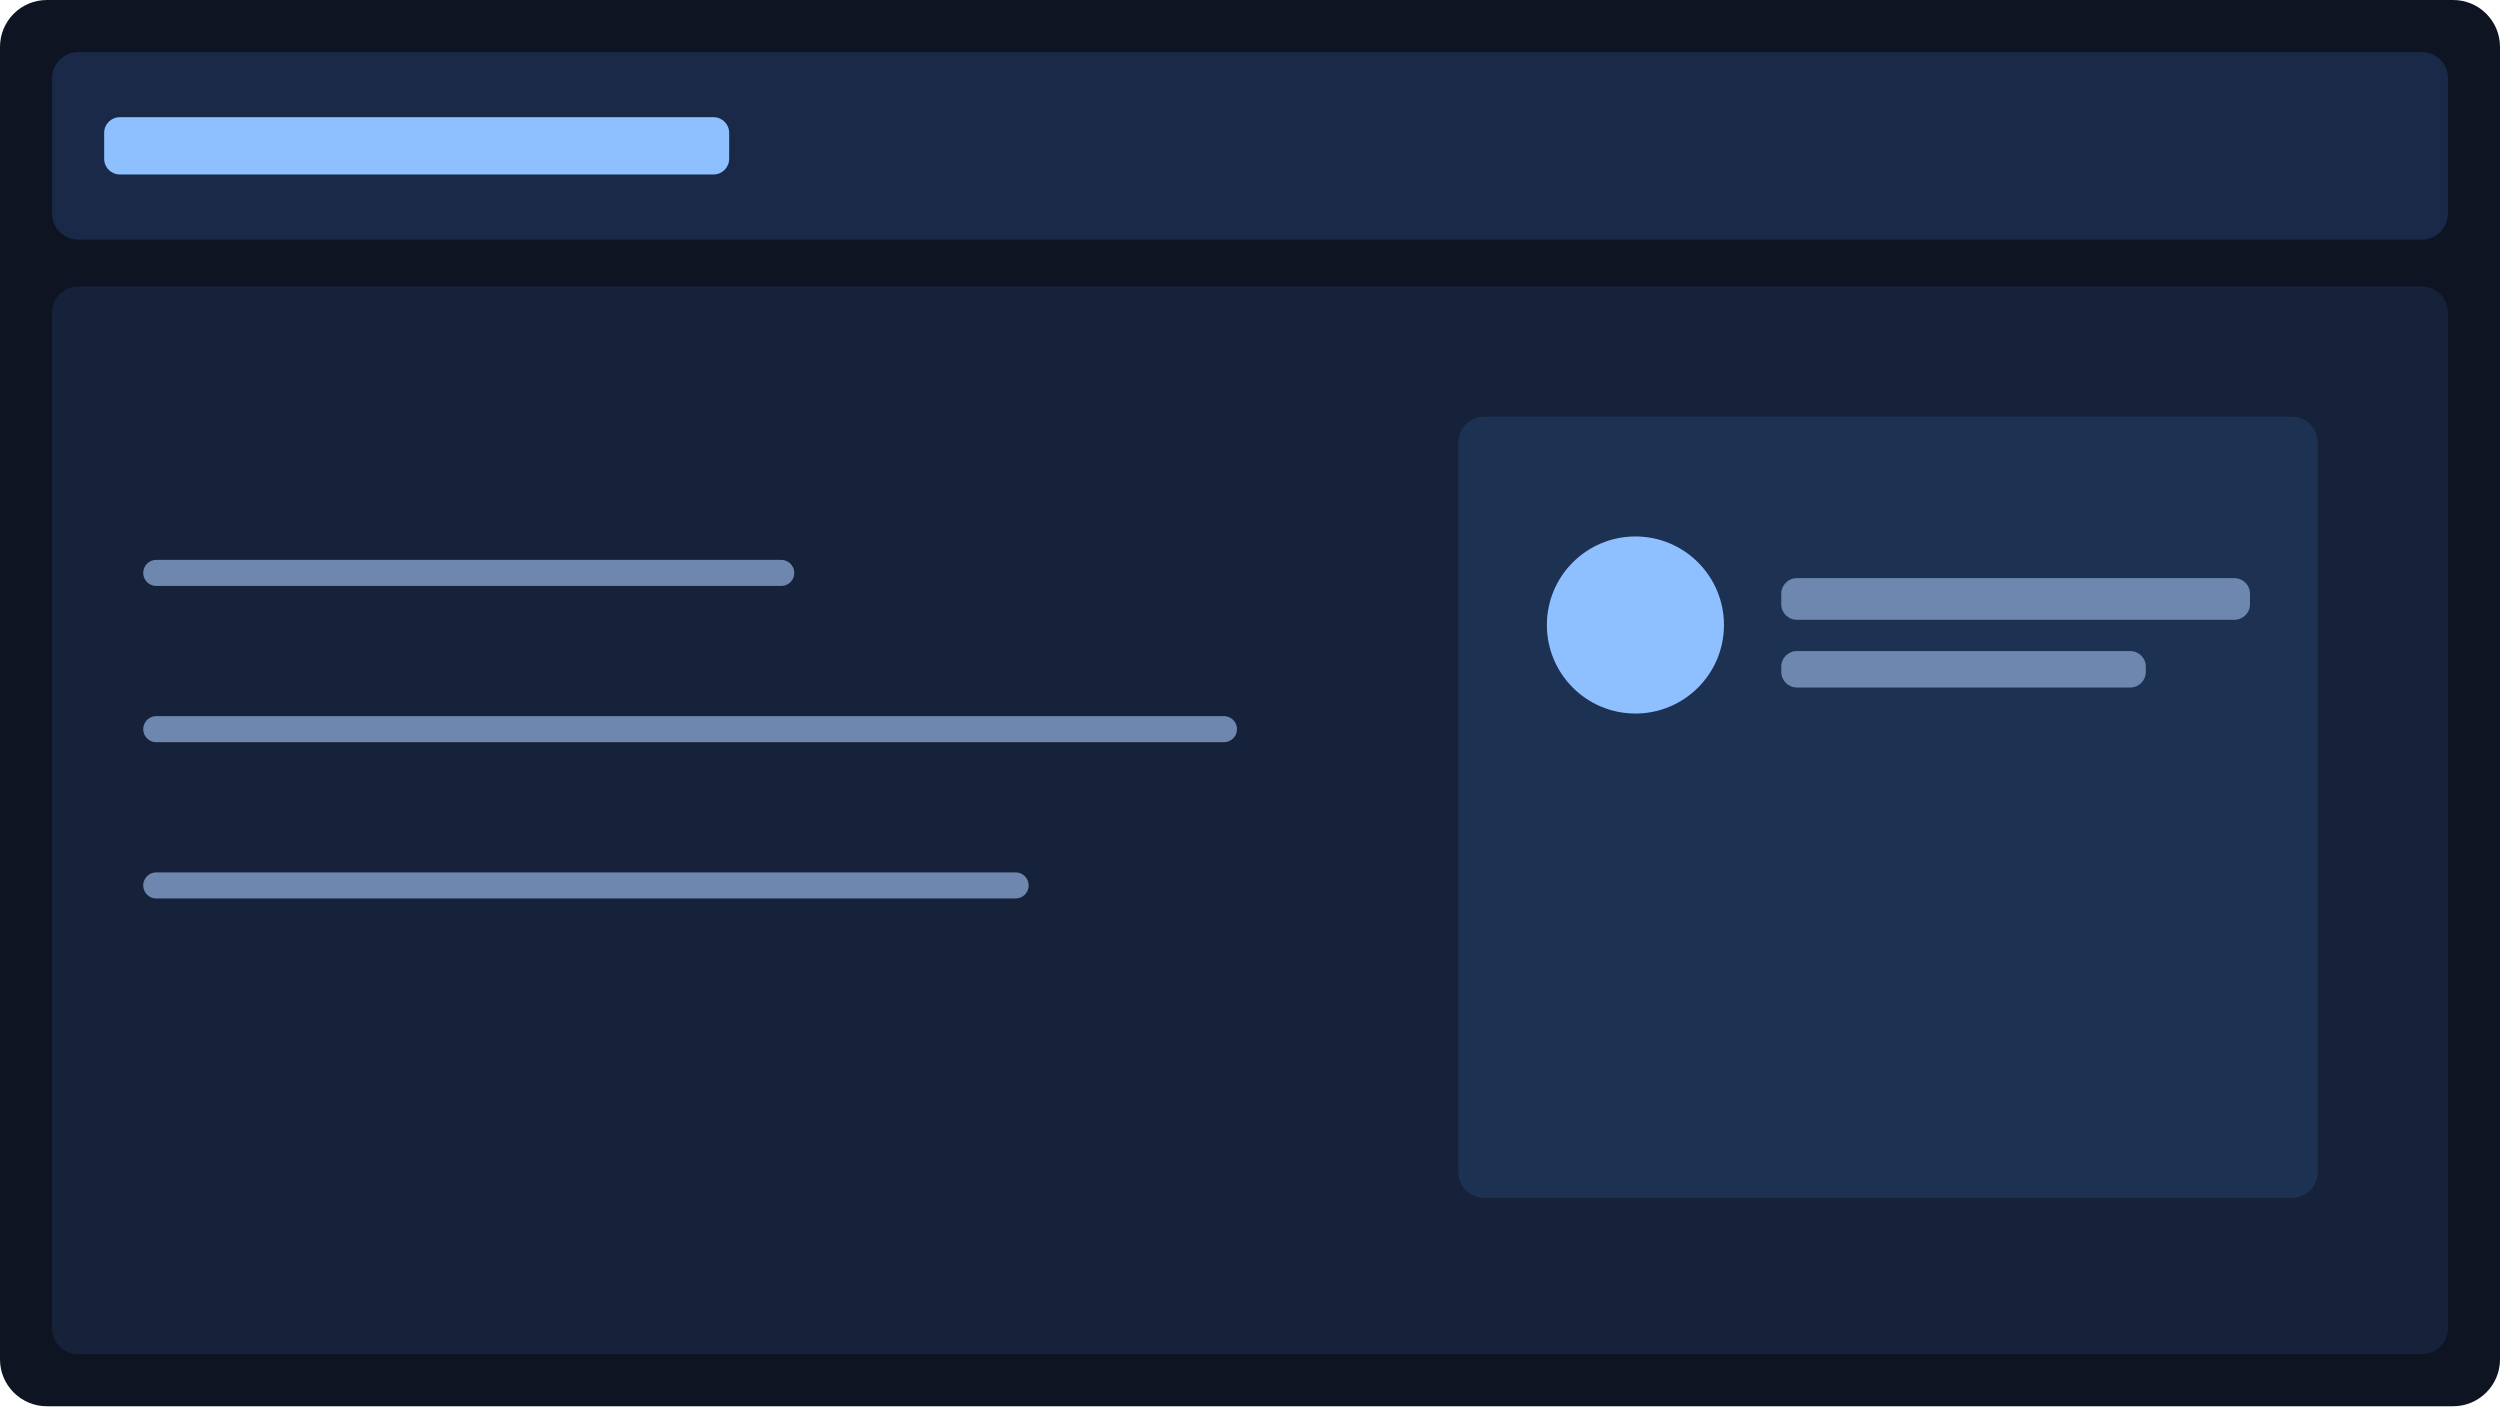
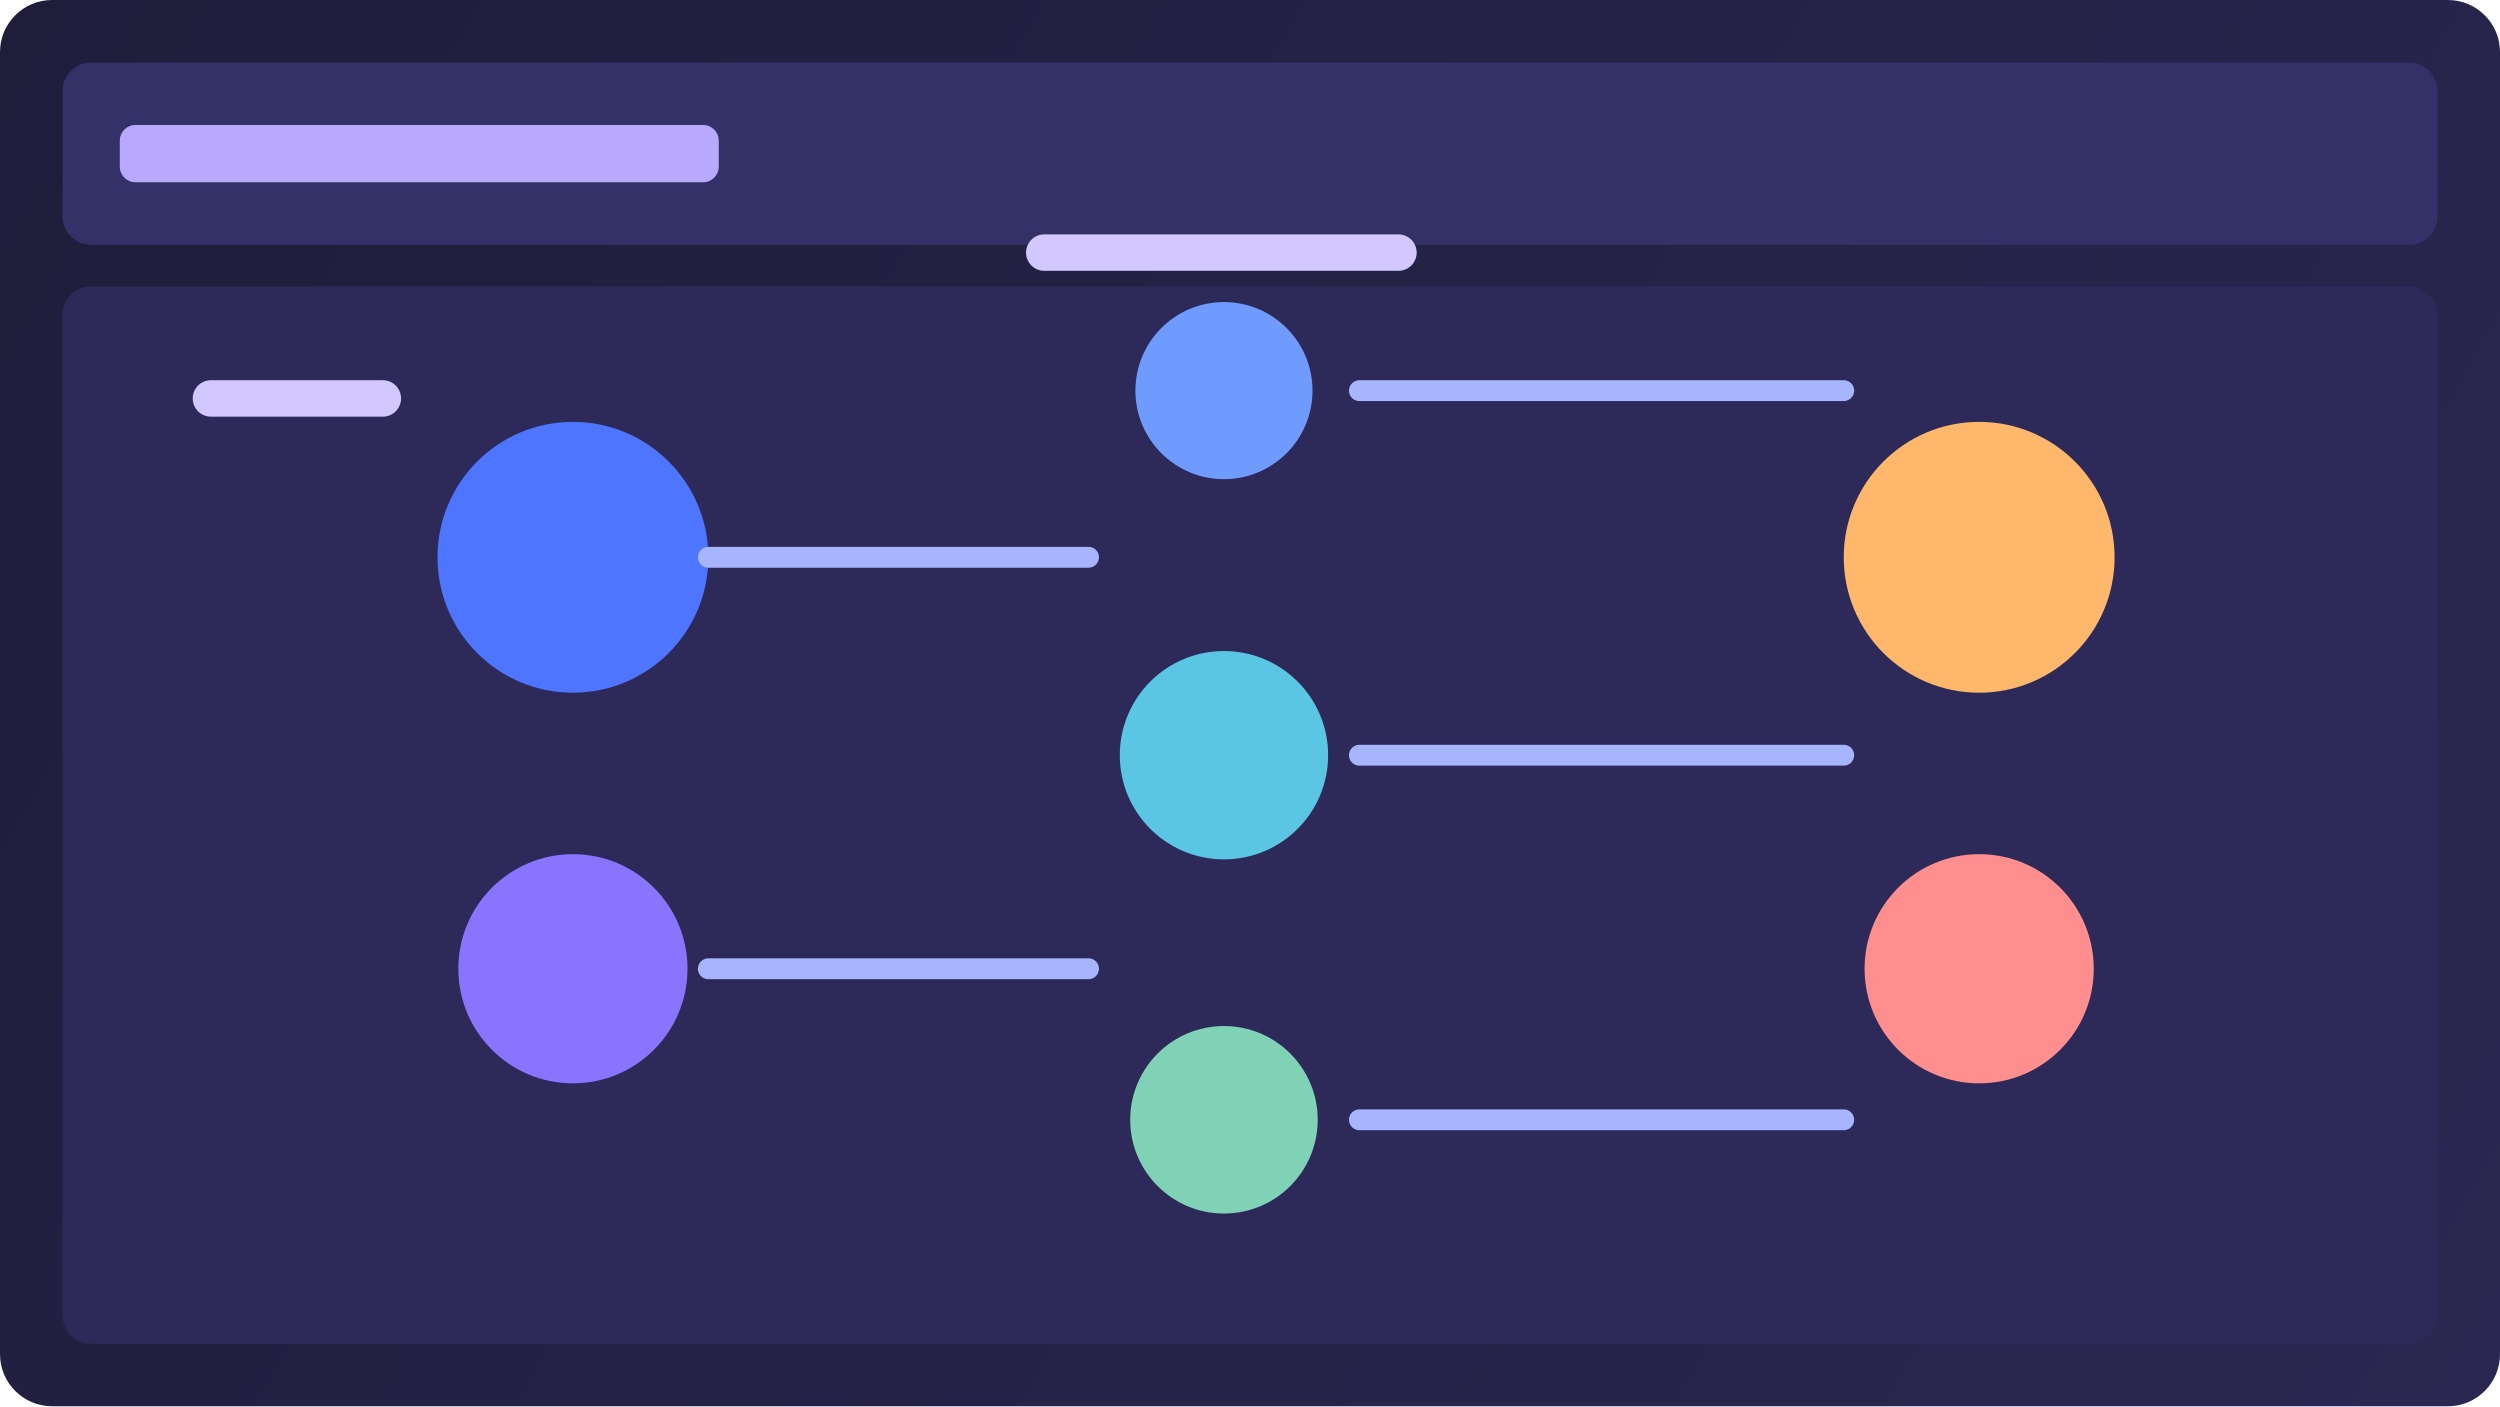
<svg xmlns="http://www.w3.org/2000/svg" width="960" height="540" viewBox="0 0 960 540" fill="none">
-   <rect width="960" height="540" rx="18" fill="#0F1423" />
-   <rect x="20" y="20" width="920" height="72" rx="10" fill="#1A2948" />
-   <rect x="40" y="45" width="240" height="22" rx="6" fill="#8EC0FF" />
-   <rect x="20" y="110" width="920" height="410" rx="10" fill="#15223A" />
-   <path d="M60 220H300" stroke="#6E87AF" stroke-width="10" stroke-linecap="round" />
-   <path d="M60 280H470" stroke="#6E87AF" stroke-width="10" stroke-linecap="round" />
-   <path d="M60 340H390" stroke="#6E87AF" stroke-width="10" stroke-linecap="round" />
-   <rect x="560" y="160" width="330" height="300" rx="10" fill="#1D3153" />
-   <circle cx="628" cy="240" r="34" fill="#8EC0FF" />
-   <rect x="684" y="222" width="180" height="16" rx="6" fill="#6E87AF" />
-   <rect x="684" y="250" width="140" height="14" rx="6" fill="#6E87AF" />
+   <defs>
+     <linearGradient id="ropaBg" x1="0" y1="0" x2="960" y2="540" gradientUnits="userSpaceOnUse">
+       <stop stop-color="#1F1D3A" />
+       <stop offset="1" stop-color="#2A2752" />
+     </linearGradient>
+   </defs>
+   <rect width="960" height="540" rx="20" fill="url(#ropaBg)" />
+   <rect x="24" y="24" width="912" height="70" rx="11" fill="#343068" />
+   <rect x="46" y="48" width="230" height="22" rx="6" fill="#B8A9FF" />
+   <rect x="24" y="110" width="912" height="406" rx="11" fill="#2D2A5A" />
+   <circle cx="220" cy="214" r="52" fill="#4E75FF" />
+   <circle cx="220" cy="372" r="44" fill="#8A74FF" />
+   <circle cx="470" cy="150" r="34" fill="#6F9BFF" />
+   <circle cx="470" cy="290" r="40" fill="#5BC6E3" />
+   <circle cx="470" cy="430" r="36" fill="#7FD2B6" />
+   <circle cx="760" cy="214" r="52" fill="#FFB86B" />
+   <circle cx="760" cy="372" r="44" fill="#FF8F8F" />
+   <path d="M272 214H418" stroke="#A7B5FF" stroke-width="8" stroke-linecap="round" />
+   <path d="M522 150H708" stroke="#A7B5FF" stroke-width="8" stroke-linecap="round" />
+   <path d="M272 372H418" stroke="#A7B5FF" stroke-width="8" stroke-linecap="round" />
+   <path d="M522 290H708" stroke="#A7B5FF" stroke-width="8" stroke-linecap="round" />
+   <path d="M522 430H708" stroke="#A7B5FF" stroke-width="8" stroke-linecap="round" />
+   <rect x="74" y="146" width="80" height="14" rx="7" fill="#D2C8FF" />
+   <rect x="394" y="90" width="150" height="14" rx="7" fill="#D2C8FF" />
</svg>
